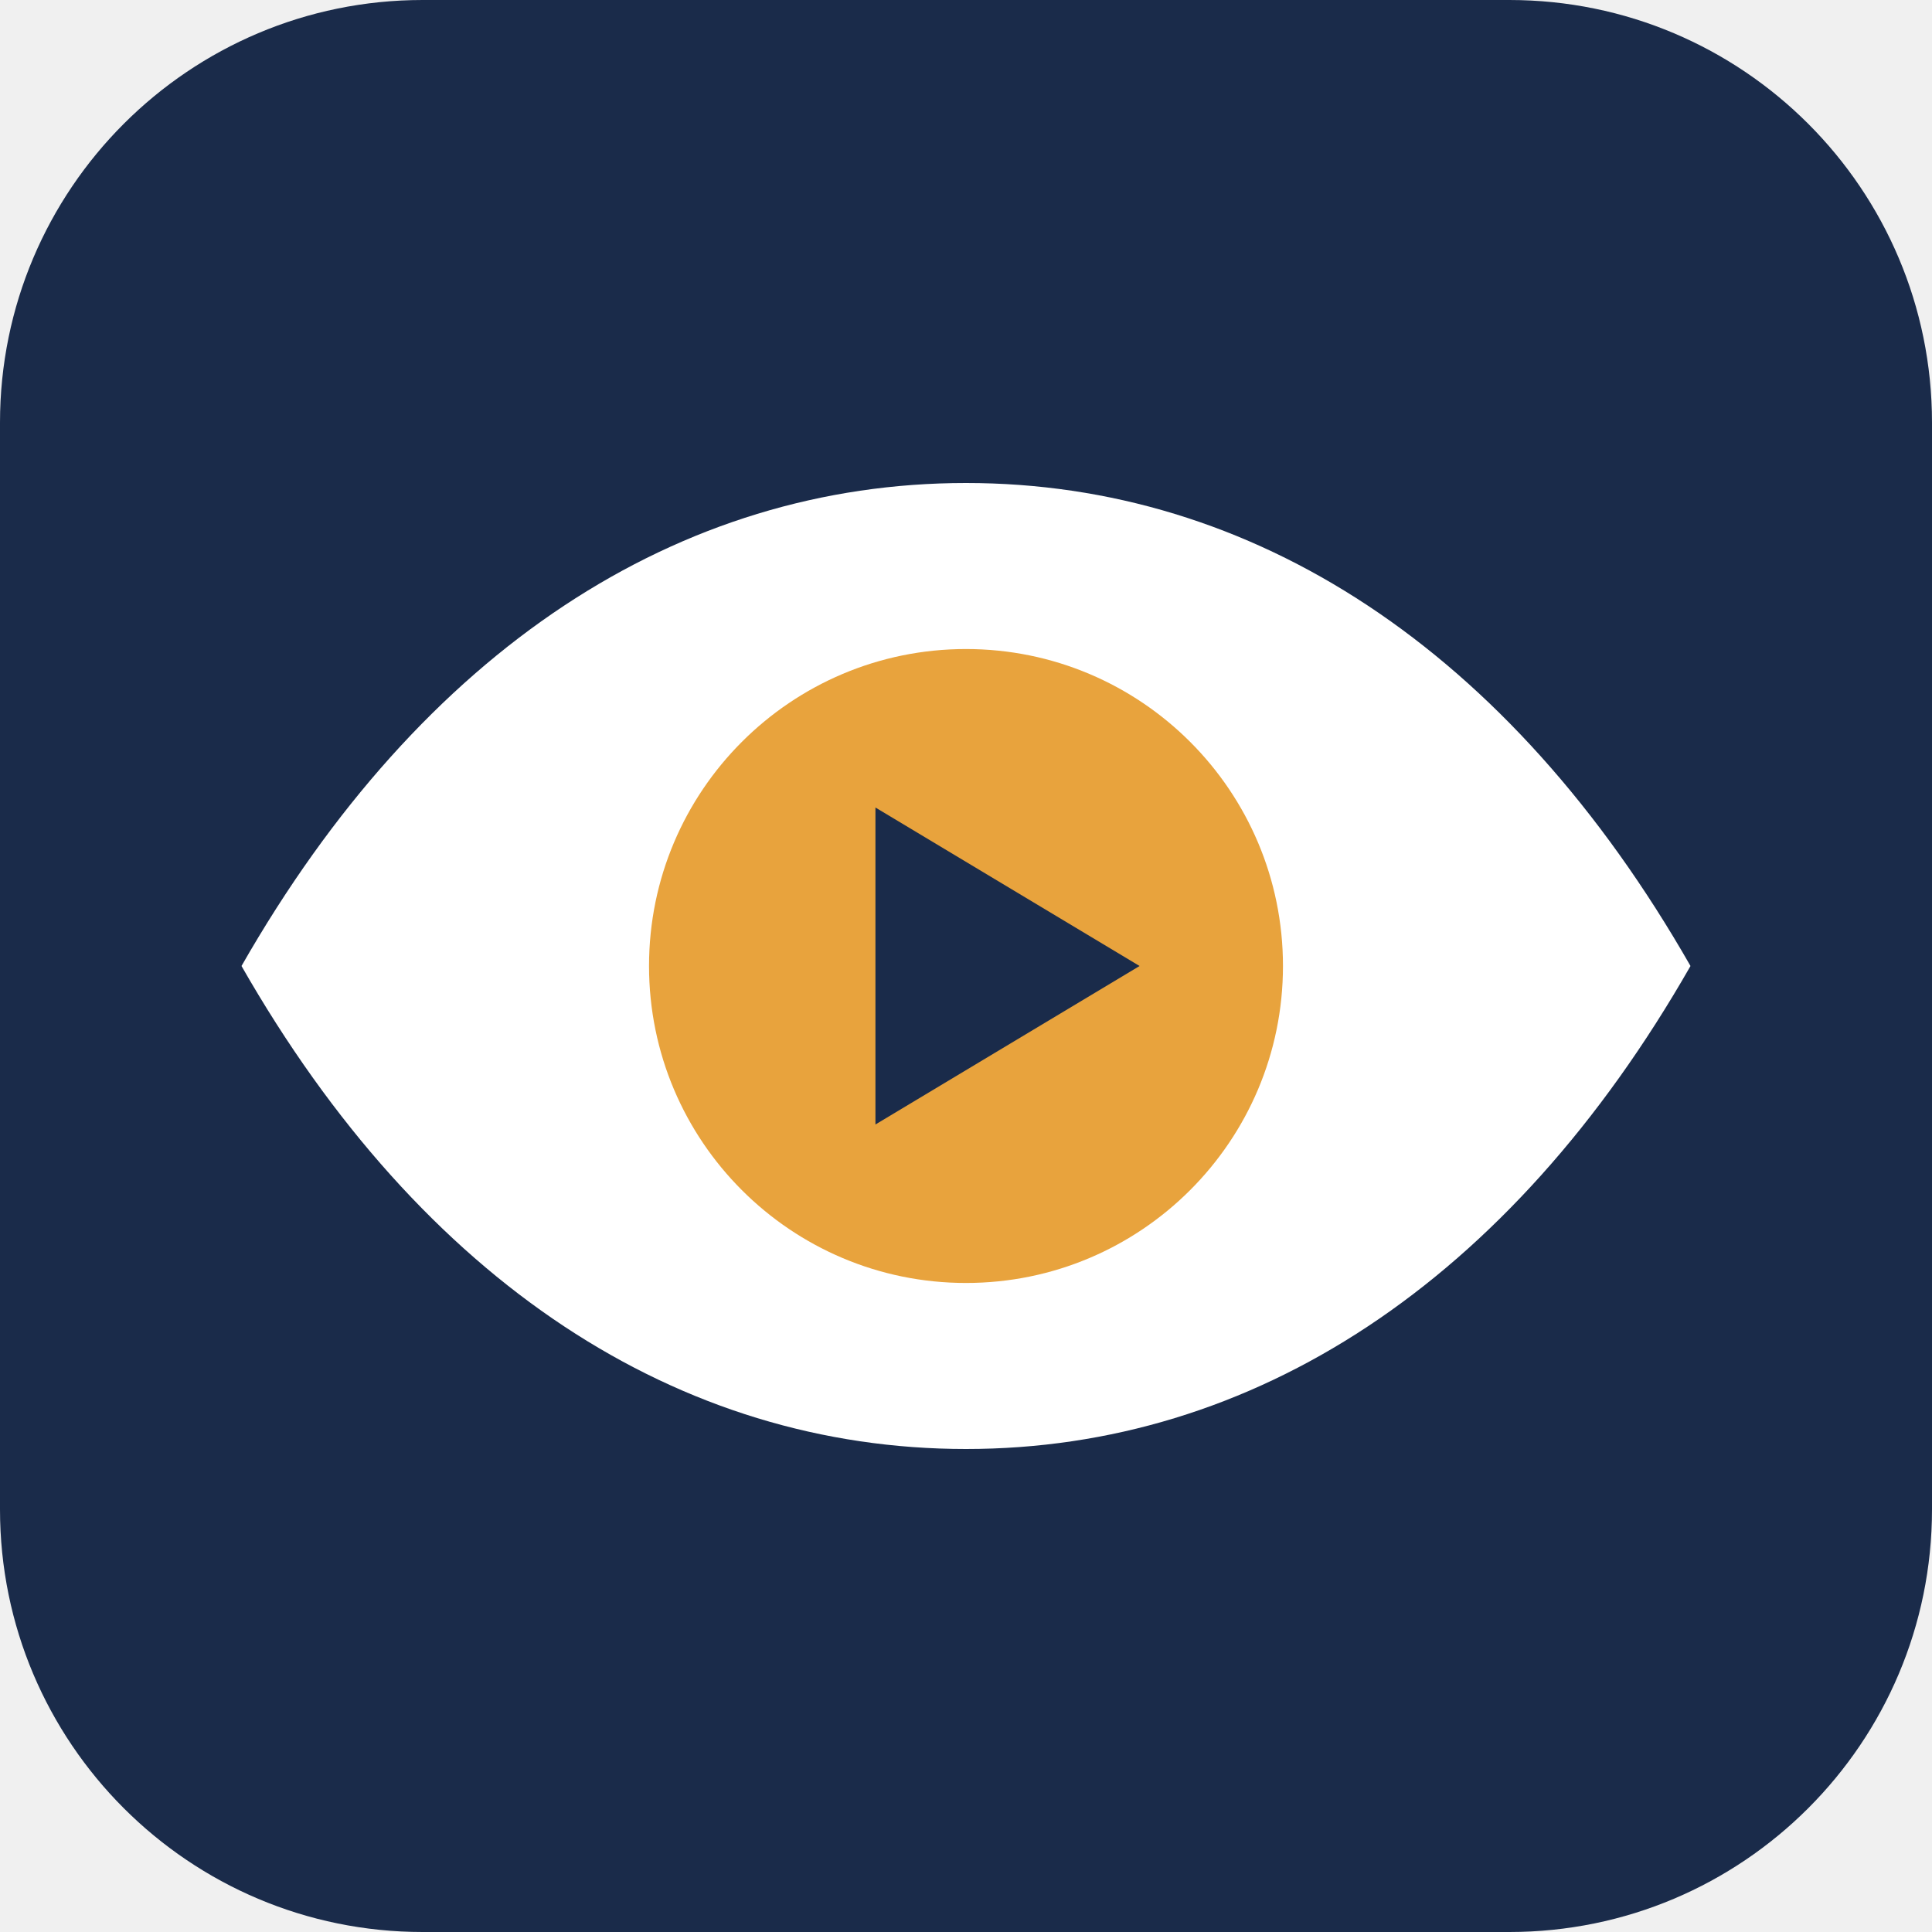
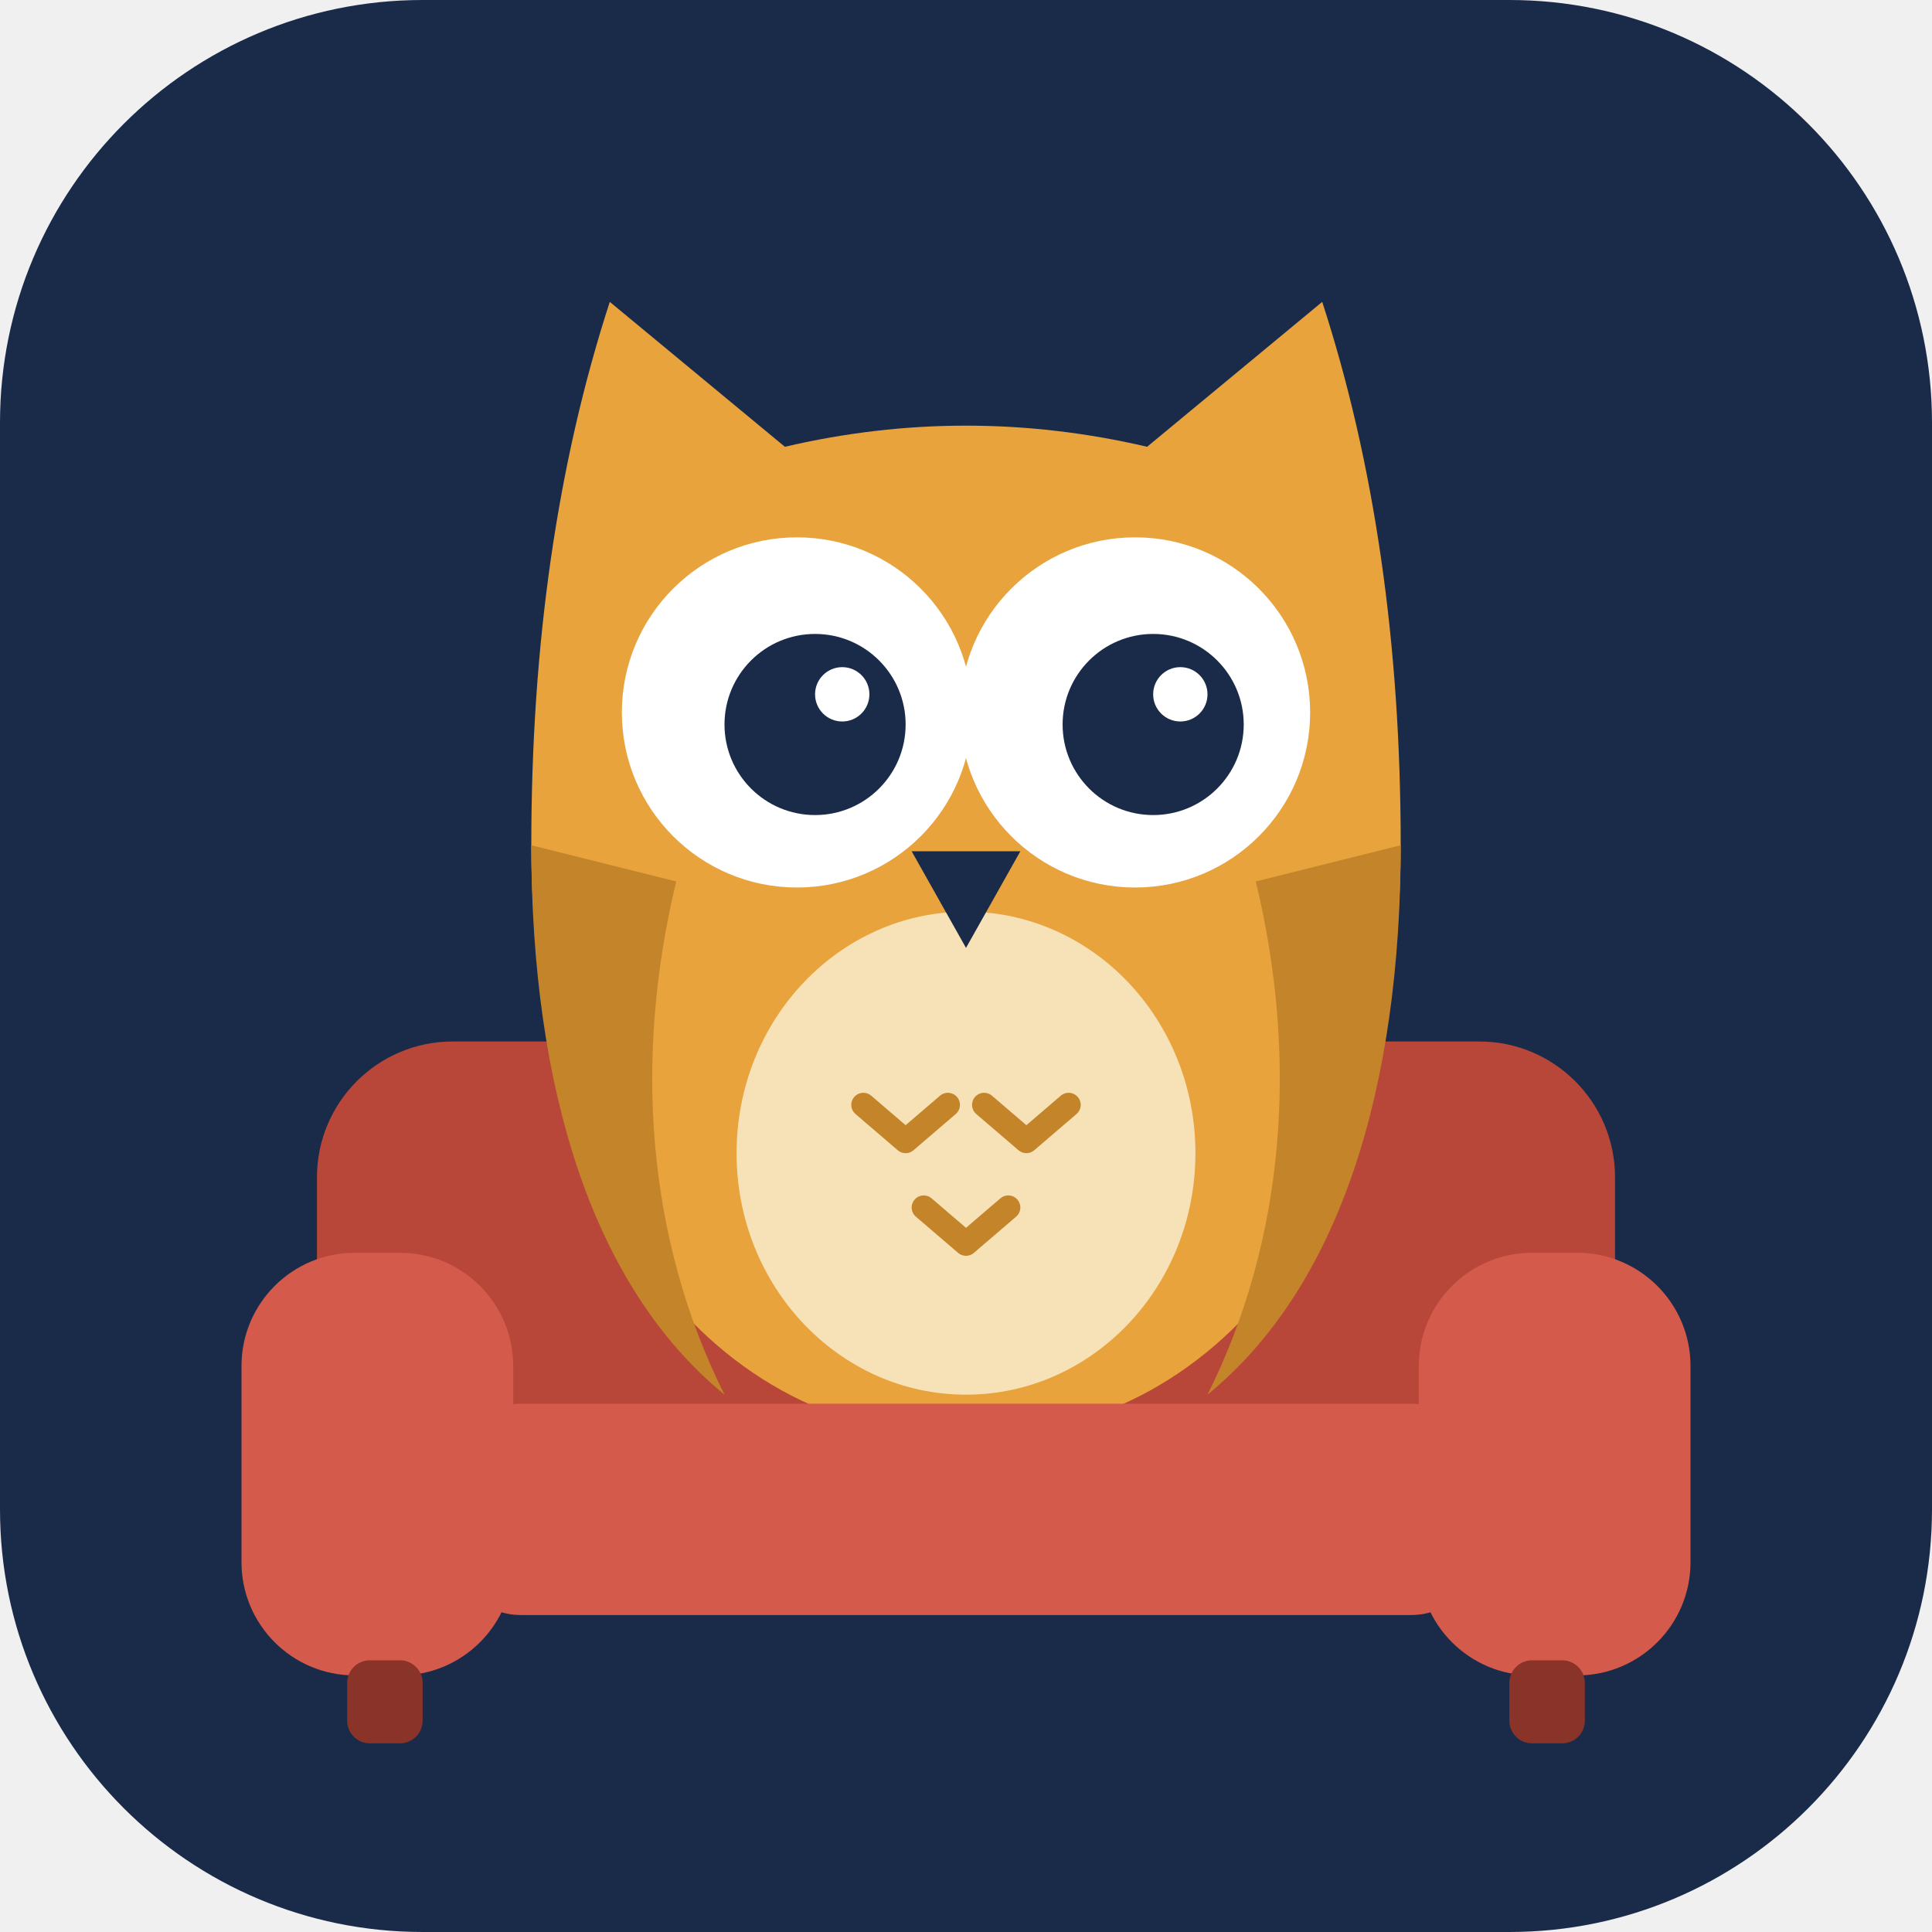
<svg xmlns="http://www.w3.org/2000/svg" viewBox="0 0 512 512">
  <rect width="512" height="512" rx="112" fill="#1a2b4a" />
-   <path d="M64 256c48-84 116-128 192-128s144 44 192 128c-48 84-116 128-192 128S112 340 64 256z" fill="#ffffff" />
-   <circle cx="256" cy="256" r="84" fill="#e8a33d" />
-   <path d="M232 214v84l70-42z" fill="#1a2b4a" />
+   <g id="motif">
+     <rect x="84" y="276" width="344" height="120" rx="36" fill="#b8473a" />
+     <g transform="matrix(0.8 0 0 0.8 51.2 24)">
+       <path d="M138 70 L196 118 Q256 104 316 118 L374 70 Q400 150 400 250 C400 370 340 446 256 446 C172 446 112 370 112 250 Q112 150 138 70 Z" fill="#e8a33d" />
+       <path d="M112 250 C112 330 132 396 176 432 C150 380 146 320 160 262 Z" fill="#c4842a" />
+       <path d="M400 250 C400 330 380 396 336 432 C362 380 366 320 352 262 Z" fill="#c4842a" />
+       <ellipse cx="256" cy="352" rx="76" ry="80" fill="#f7e2b8" />
+       <path d="M222 336 l14 12 l14 -12 M262 336 l14 12 l14 -12 M242 370 l14 12 l14 -12" fill="none" stroke="#c4842a" stroke-width="8" stroke-linecap="round" stroke-linejoin="round" />
+       <circle cx="200" cy="206" r="58" fill="#ffffff" />
+       <circle cx="312" cy="206" r="58" fill="#ffffff" />
+       <circle cx="206" cy="210" r="30" fill="#1a2b4a" />
+       <circle cx="318" cy="210" r="30" fill="#1a2b4a" />
+       <circle cx="215" cy="200" r="9" fill="#ffffff" />
+       <circle cx="327" cy="200" r="9" fill="#ffffff" />
+       <path d="M238 252 H274 L256 284 Z" fill="#1a2b4a" />
+     </g>
+     <rect x="120" y="372" width="272" height="56" rx="18" fill="#d45a4b" />
+     <rect x="64" y="332" width="72" height="112" rx="30" fill="#d45a4b" />
+     <rect x="376" y="332" width="72" height="112" rx="30" fill="#d45a4b" />
+     <rect x="92" y="440" width="20" height="22" rx="6" fill="#8a3329" />
+     <rect x="400" y="440" width="20" height="22" rx="6" fill="#8a3329" />
+   </g>
</svg>
